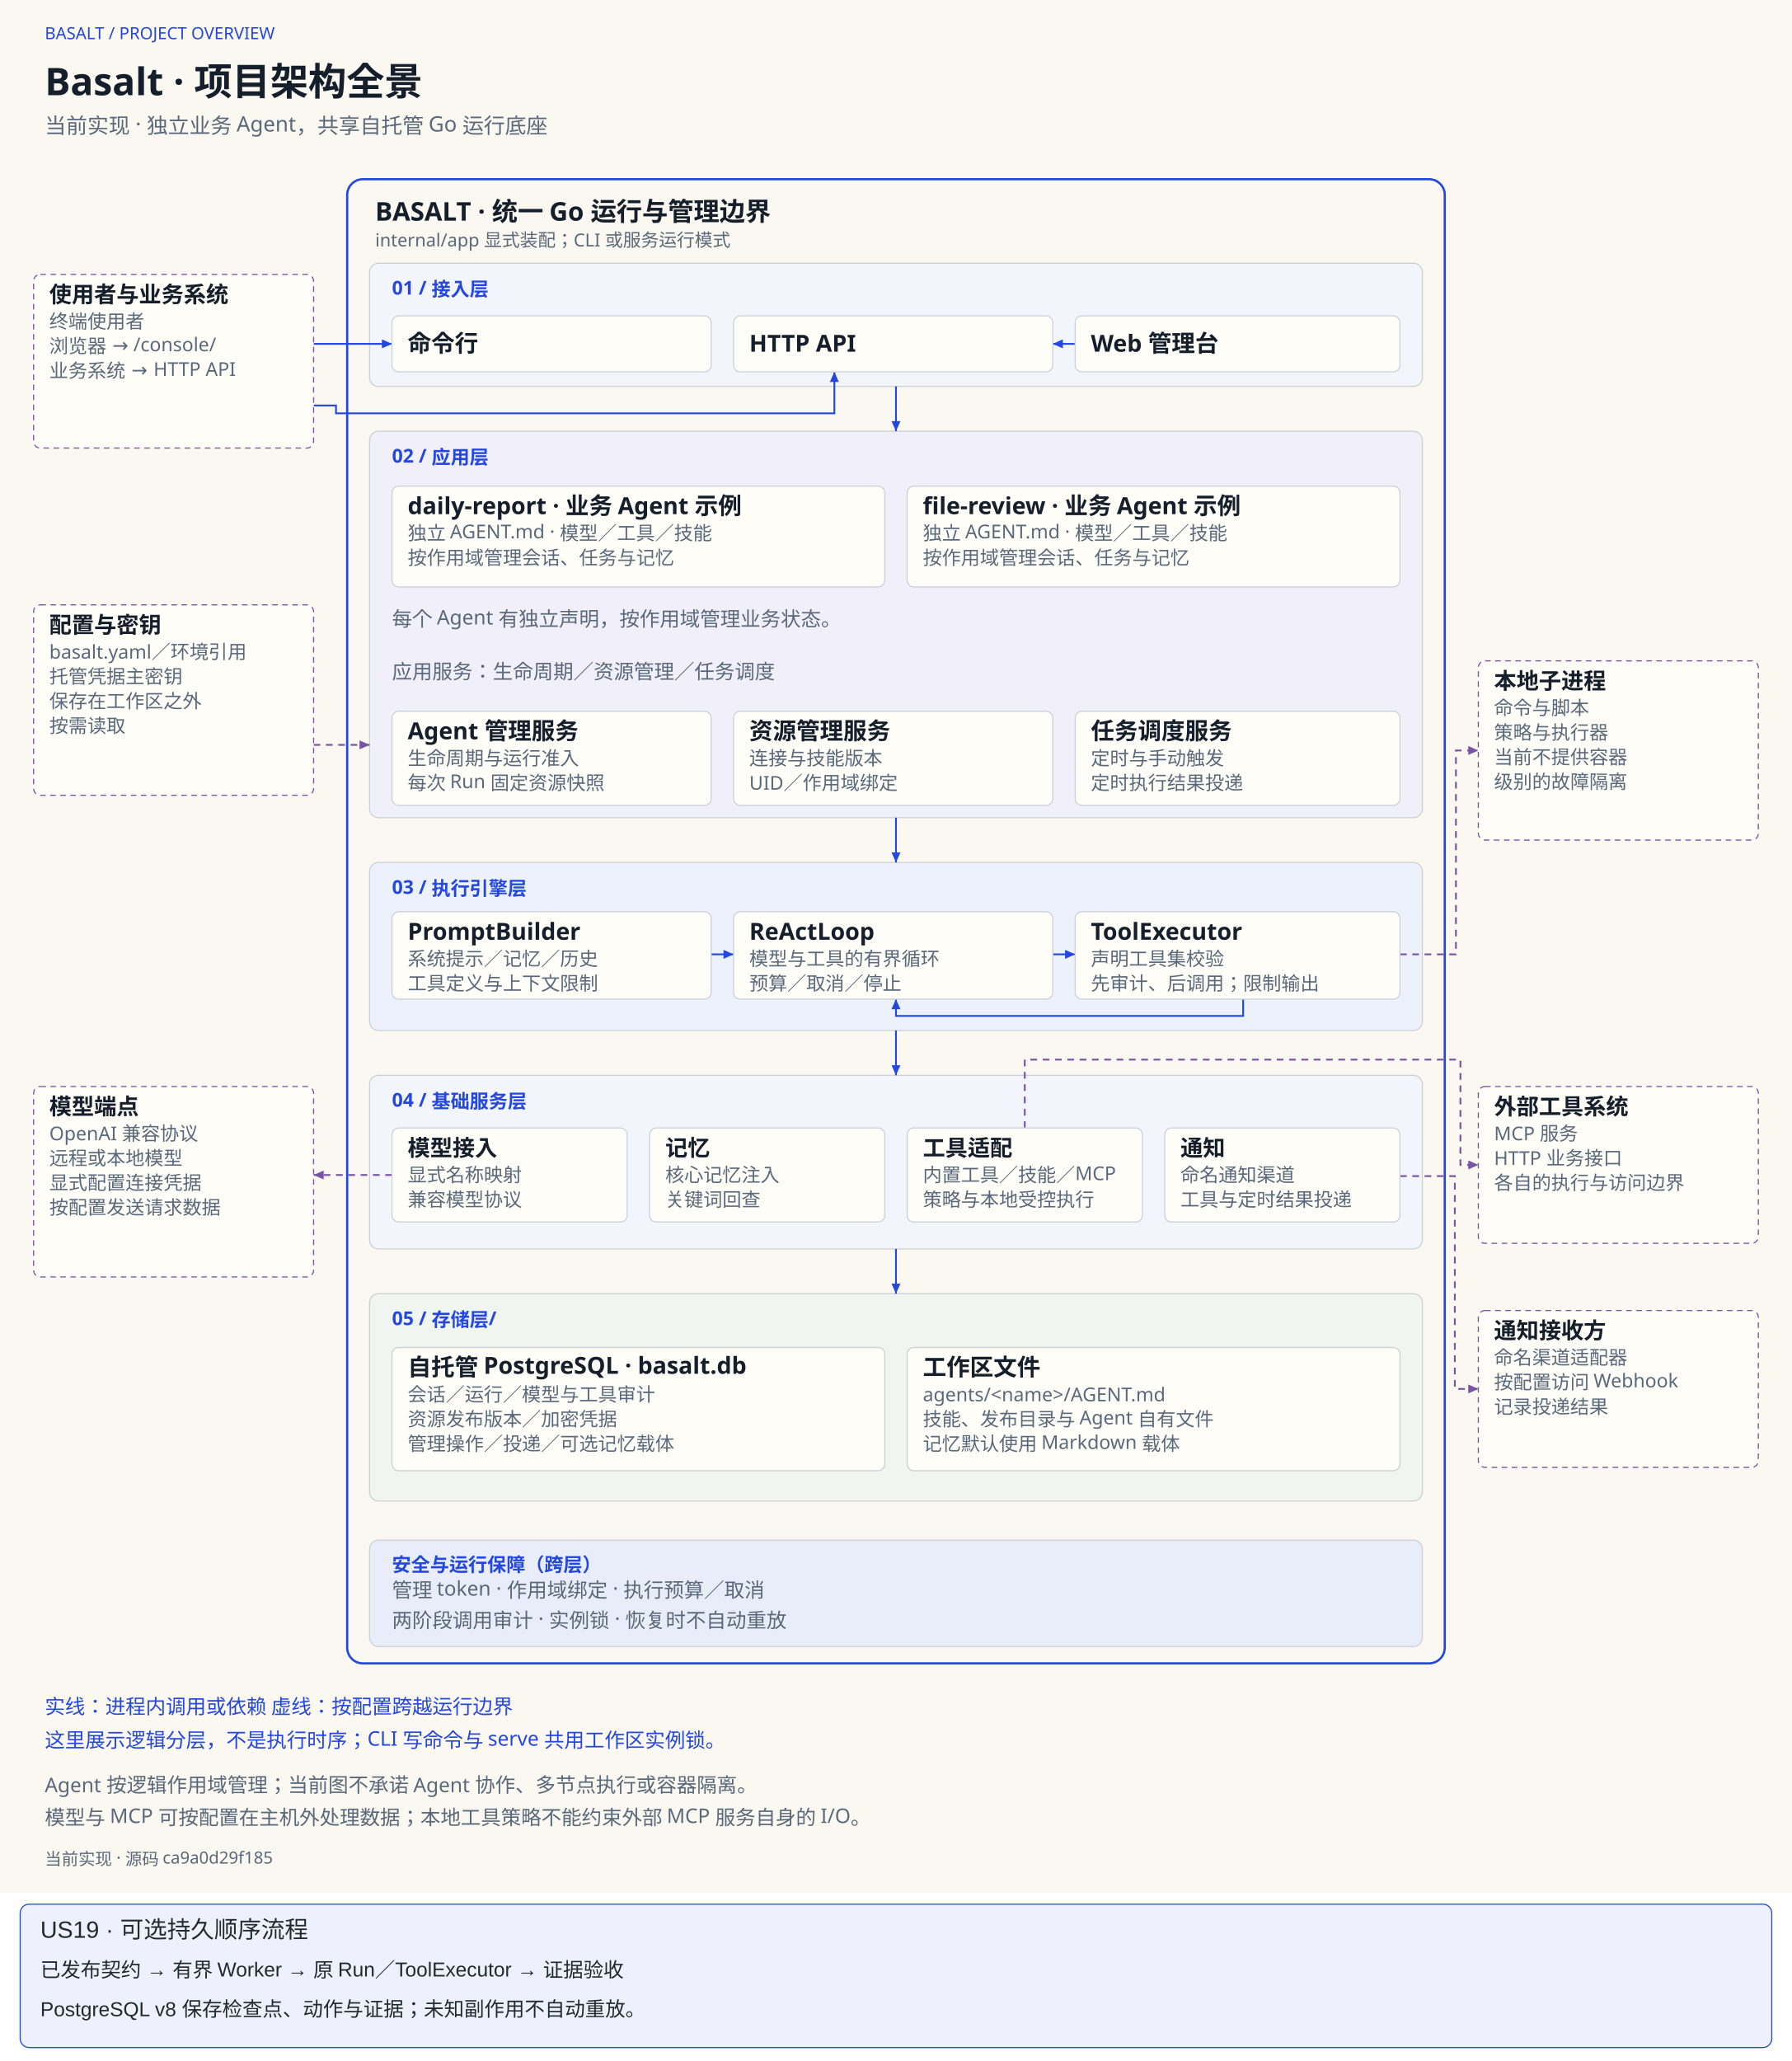
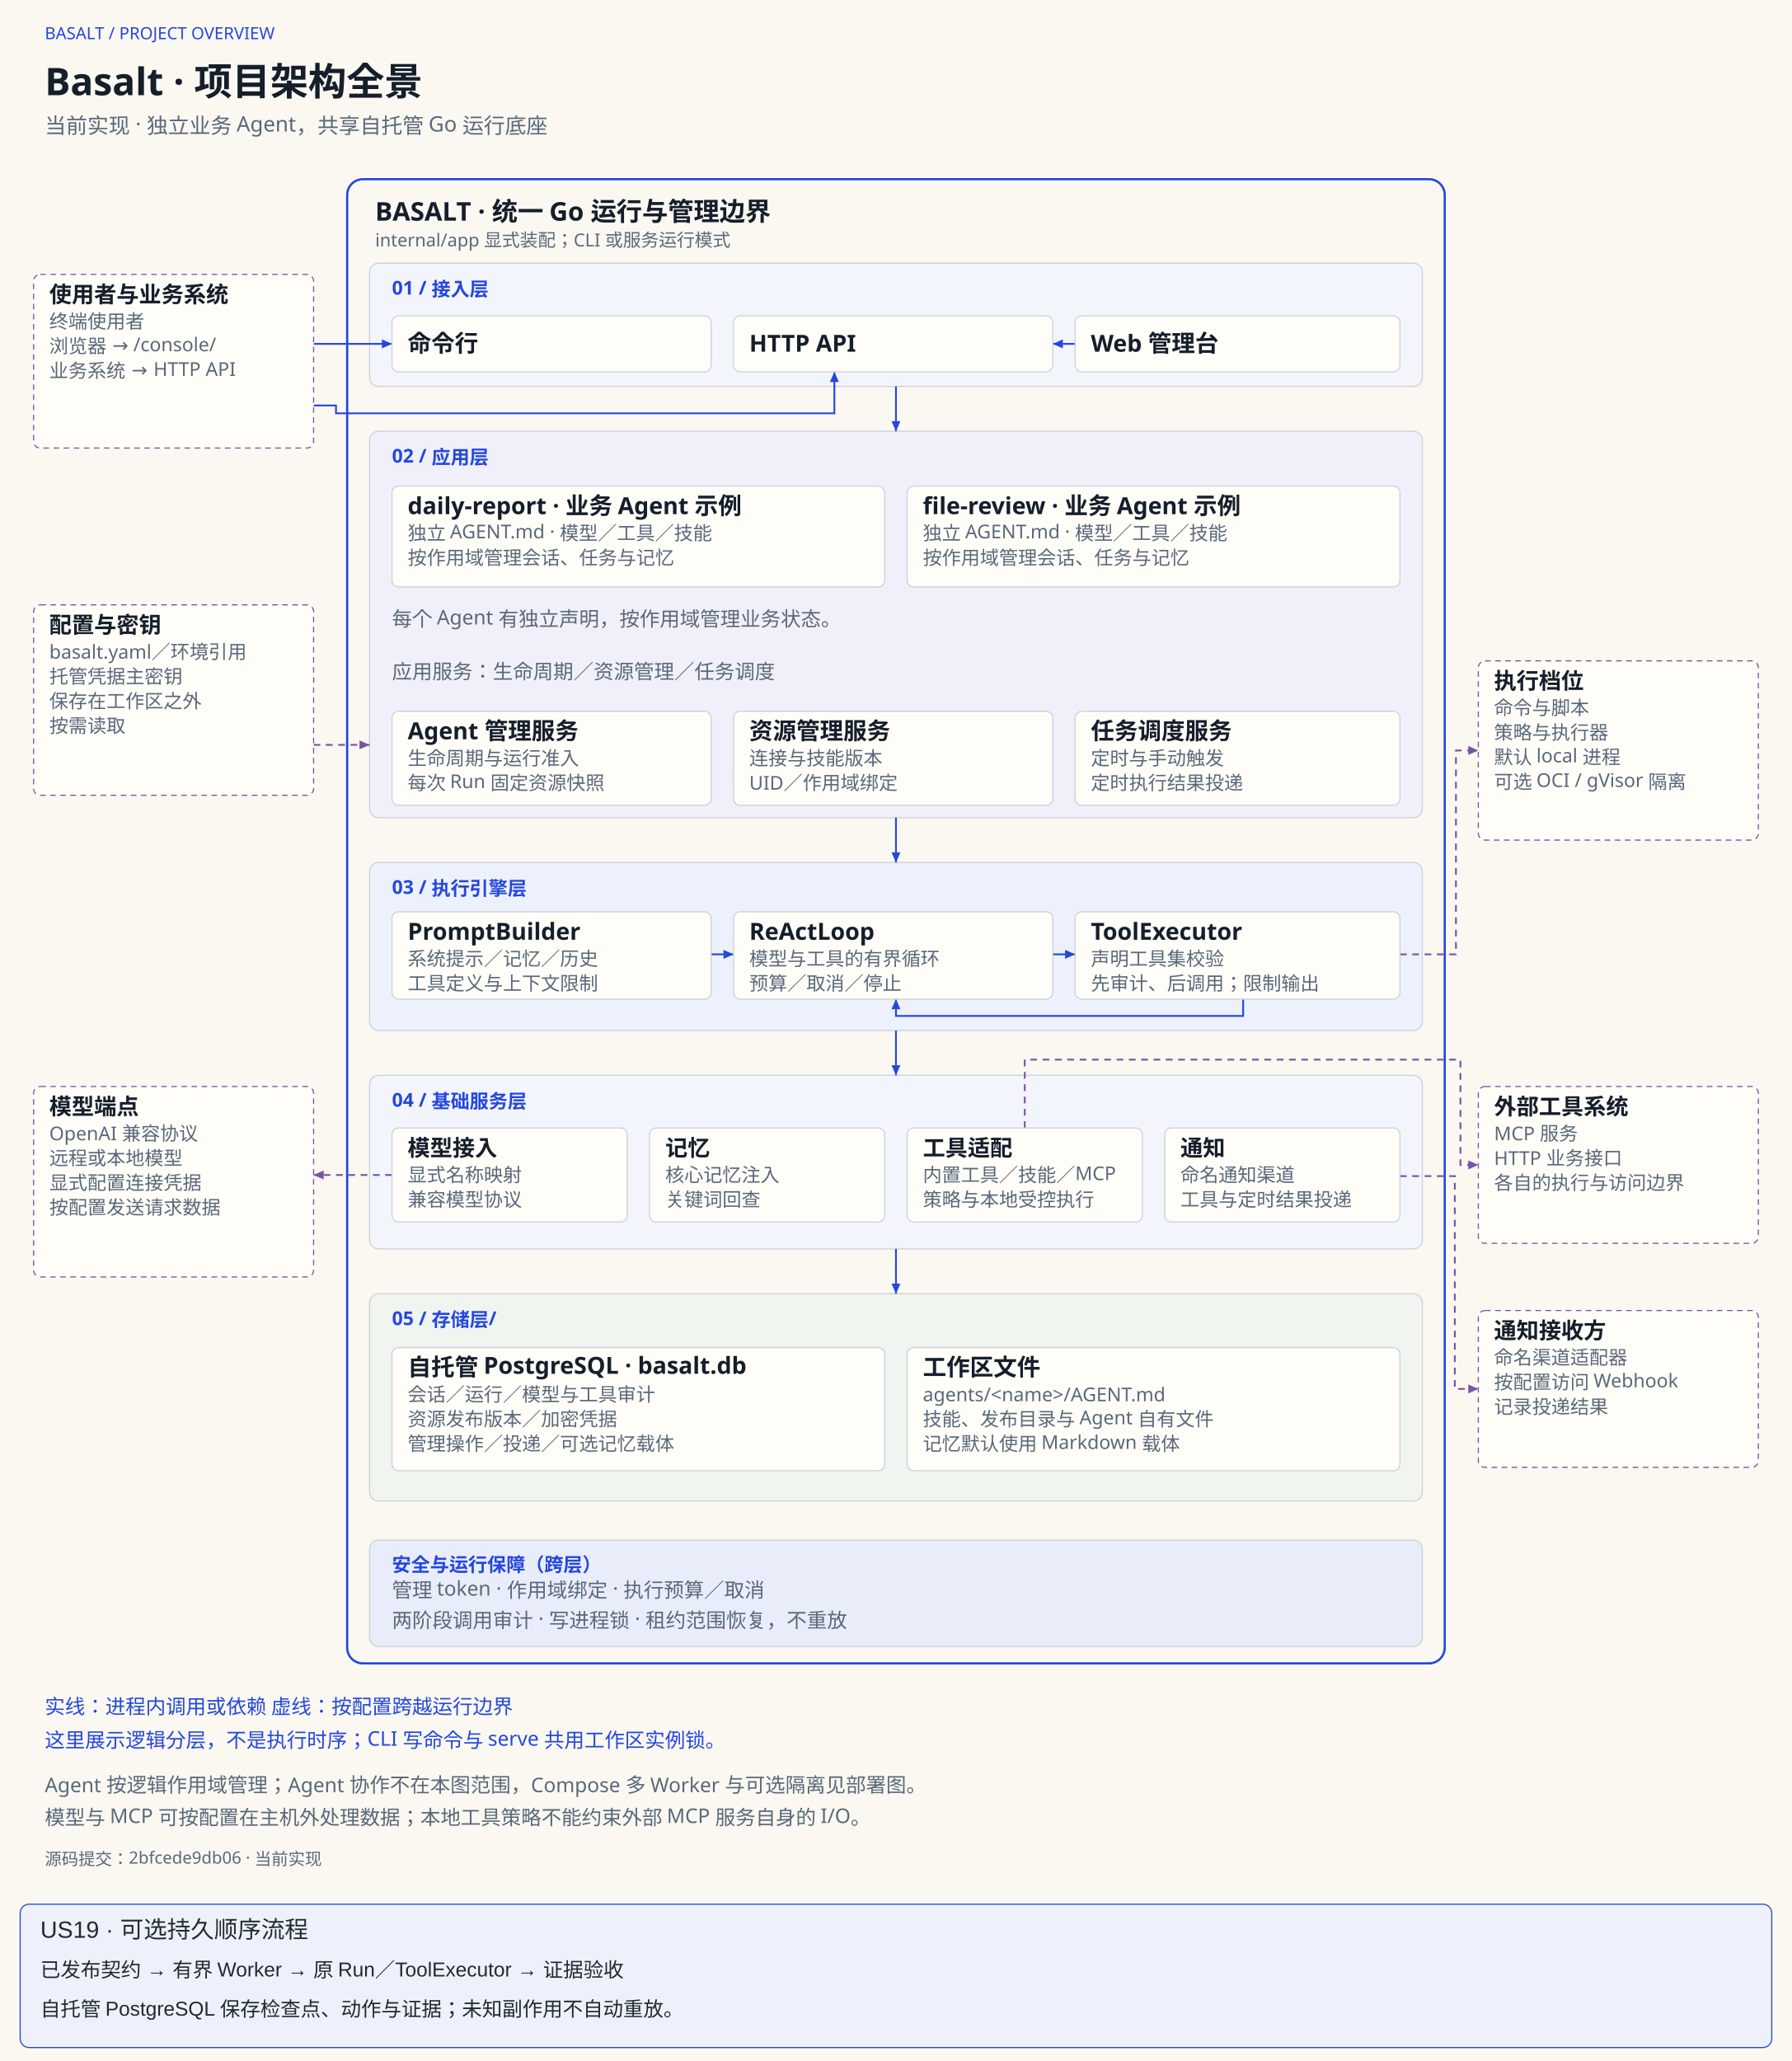
- <svg xmlns="http://www.w3.org/2000/svg" viewBox="0 0 1600 1840" role="img" aria-labelledby="overview-title overview-desc" data-diagram-id="project-overview" data-source-commit="ca9a0d29f185a548b14b595e6068c52df1c3cdf4" data-working-tree-feature="US19">
+ <svg xmlns="http://www.w3.org/2000/svg" viewBox="0 0 1600 1840" role="img" aria-labelledby="overview-title overview-desc" data-diagram-id="project-overview" data-source-commit="2bfcede9db06baf7cec27f1adb825a8e1ffb3969">
  <defs>
    <marker id="arrow" viewBox="0 0 10 10" refX="9" refY="5" markerWidth="7" markerHeight="7" orient="auto">
      <path d="M0 0L10 5L0 10Z" fill="#2447df" />
    </marker>
    <marker id="external-arrow" viewBox="0 0 10 10" refX="9" refY="5" markerWidth="7" markerHeight="7" orient="auto">
      <path d="M0 0L10 5L0 10Z" fill="#7953a6" />
    </marker>
  </defs>
-   <rect width="1600" height="1690" fill="#faf8f1" />
+   <rect width="1600" height="1840" fill="#faf8f1" />
  <g font-family="sans-serif">
    <text x="40" y="35" font-size="15" fill="#2447df">BASALT / PROJECT OVERVIEW</text>
    <text x="40" y="85" font-size="34" fill="#151e2b" font-weight="600">Basalt · 项目架构全景</text>
    <text x="40" y="119" font-size="19" fill="#59687a">当前实现 · 独立业务 Agent，共享自托管 Go 运行底座</text>
    <rect x="310" y="160" width="980" height="1325" rx="14" fill="none" stroke="#2447df" stroke-width="2" />
    <text x="335" y="197" font-size="23" fill="#151e2b" font-weight="600">BASALT · 统一 Go 运行与管理边界</text>
    <text x="335" y="220" font-size="16" fill="#59687a">internal/app 显式装配；CLI 或服务运行模式</text>
    <rect x="330" y="235" width="940" height="110" rx="8" fill="#f3f5fc" stroke="#ccd1d8" />
    <text x="350" y="263" font-size="17" fill="#2447df" font-weight="600">01 / 接入层</text>
    <rect x="330" y="385" width="940" height="345" rx="8" fill="#f1f0fa" stroke="#ccd1d8" />
    <text x="350" y="413" font-size="17" fill="#2447df" font-weight="600">02 / 应用层</text>
    <rect x="330" y="770" width="940" height="150" rx="8" fill="#edf1fb" stroke="#ccd1d8" />
    <text x="350" y="798" font-size="17" fill="#2447df" font-weight="600">03 / 执行引擎层</text>
    <rect x="330" y="960" width="940" height="155" rx="8" fill="#f3f5fc" stroke="#ccd1d8" />
    <text x="350" y="988" font-size="17" fill="#2447df" font-weight="600">04 / 基础服务层</text>
    <rect x="330" y="1155" width="940" height="185" rx="8" fill="#f0f5ef" stroke="#ccd1d8" />
    <text x="350" y="1183" font-size="17" fill="#2447df" font-weight="600">05 / 存储层/</text>
    <rect x="330" y="1375" width="940" height="95" rx="8" fill="#e9edf9" stroke="#ccd1d8" />
    <text x="350" y="1403" font-size="17" fill="#2447df" font-weight="600">安全与运行保障（跨层）</text>
    <path data-edge-id="layer-0" d="M800 345 L800 385" fill="none" stroke="#2447df" stroke-width="1.6" />
    <polygon points="800,385 796,376 804,376" fill="#2447df" />
    <path data-edge-id="layer-1" d="M800 730 L800 770" fill="none" stroke="#2447df" stroke-width="1.6" />
    <polygon points="800,770 796,761 804,761" fill="#2447df" />
    <path data-edge-id="layer-2" d="M800 920 L800 960" fill="none" stroke="#2447df" stroke-width="1.6" />
    <polygon points="800,960 796,951 804,951" fill="#2447df" />
    <path data-edge-id="layer-3" d="M800 1115 L800 1155" fill="none" stroke="#2447df" stroke-width="1.6" />
    <polygon points="800,1155 796,1146 804,1146" fill="#2447df" />
    <path data-edge-id="console-api" d="M960 307 L940 307" fill="none" stroke="#2447df" stroke-width="1.6" />
    <polygon points="940,307 949,303 949,311" fill="#2447df" />
    <path data-edge-id="cli-entry" d="M280 307 L350 307" fill="none" stroke="#2447df" stroke-width="1.6" />
    <polygon points="350,307 341,311 341,303" fill="#2447df" />
    <path data-edge-id="api-entry" d="M280 362 L300 362 L300 369 L745 369 L745 332" fill="none" stroke="#2447df" stroke-width="1.6" />
    <polygon points="745,332 749,341 741,341" fill="#2447df" />
    <path data-edge-id="config-input" d="M280 665 L330 665" fill="none" stroke="#7953a6" stroke-width="1.6" stroke-dasharray="6 5" />
    <polygon points="330,665 321,669 321,661" fill="#7953a6" />
    <path data-edge-id="prompt-loop" d="M635 852 L655 852" fill="none" stroke="#2447df" stroke-width="1.6" />
    <polygon points="655,852 646,856 646,848" fill="#2447df" />
    <path data-edge-id="loop-tool" d="M940 852 L960 852" fill="none" stroke="#2447df" stroke-width="1.6" />
    <polygon points="960,852 951,856 951,848" fill="#2447df" />
    <path data-edge-id="tool-result" d="M1110 892 L1110 907 L800 907 L800 892" fill="none" stroke="#2447df" stroke-width="1.6" />
    <polygon points="800,892 804,901 796,901" fill="#2447df" />
    <path data-edge-id="model-call" d="M350 1049 L280 1049" fill="none" stroke="#7953a6" stroke-width="1.6" stroke-dasharray="6 5" />
    <polygon points="280,1049 289,1045 289,1053" fill="#7953a6" />
    <path data-edge-id="local-call" d="M1250 852 L1300 852 L1300 670 L1320 670" fill="none" stroke="#7953a6" stroke-width="1.6" stroke-dasharray="6 5" />
    <polygon points="1320,670 1311,674 1311,666" fill="#7953a6" />
    <path data-edge-id="mcp-call" d="M915 1007 L915 946 L1304 946 L1304 1040 L1320 1040" fill="none" stroke="#7953a6" stroke-width="1.6" stroke-dasharray="6 5" />
    <polygon points="1320,1040 1311,1044 1311,1036" fill="#7953a6" />
    <path data-edge-id="notify-call" d="M1250 1050 L1299 1050 L1299 1240 L1320 1240" fill="none" stroke="#7953a6" stroke-width="1.6" stroke-dasharray="6 5" />
    <polygon points="1320,1240 1311,1244 1311,1236" fill="#7953a6" />
    <g data-node-id="cli">
      <rect x="350" y="282" width="285" height="50" rx="6" fill="#fffdf8" stroke="#ccd1d8" />
      <text x="364" y="314" font-size="21" fill="#151e2b" font-weight="600">命令行</text>
    </g>
    <g data-node-id="api">
      <rect x="655" y="282" width="285" height="50" rx="6" fill="#fffdf8" stroke="#ccd1d8" />
      <text x="669" y="314" font-size="21" fill="#151e2b" font-weight="600">HTTP API</text>
    </g>
    <g data-node-id="console">
      <rect x="960" y="282" width="290" height="50" rx="6" fill="#fffdf8" stroke="#ccd1d8" />
      <text x="974" y="314" font-size="21" fill="#151e2b" font-weight="600">Web 管理台</text>
    </g>
    <g data-node-id="report-agent">
      <rect x="350" y="434" width="440" height="90" rx="6" fill="#fffdf8" stroke="#ccd1d8" />
      <text x="364" y="459" font-size="21" fill="#151e2b" font-weight="600">daily-report · 业务 Agent 示例</text>
      <text x="364" y="482" font-size="17" fill="#59687a">独立 AGENT.md · 模型／工具／技能</text>
      <text x="364" y="504" font-size="17" fill="#59687a">按作用域管理会话、任务与记忆</text>
    </g>
    <g data-node-id="review-agent">
      <rect x="810" y="434" width="440" height="90" rx="6" fill="#fffdf8" stroke="#ccd1d8" />
      <text x="824" y="459" font-size="21" fill="#151e2b" font-weight="600">file-review · 业务 Agent 示例</text>
      <text x="824" y="482" font-size="17" fill="#59687a">独立 AGENT.md · 模型／工具／技能</text>
      <text x="824" y="504" font-size="17" fill="#59687a">按作用域管理会话、任务与记忆</text>
    </g>
    <g data-node-id="admission">
      <rect x="350" y="635" width="285" height="84" rx="6" fill="#fffdf8" stroke="#ccd1d8" />
      <text x="364" y="660" font-size="21" fill="#151e2b" font-weight="600">Agent 管理服务</text>
      <text x="364" y="683" font-size="17" fill="#59687a">生命周期与运行准入</text>
      <text x="364" y="705" font-size="17" fill="#59687a">每次 Run 固定资源快照</text>
    </g>
    <g data-node-id="resources">
      <rect x="655" y="635" width="285" height="84" rx="6" fill="#fffdf8" stroke="#ccd1d8" />
      <text x="669" y="660" font-size="21" fill="#151e2b" font-weight="600">资源管理服务</text>
      <text x="669" y="683" font-size="17" fill="#59687a">连接与技能版本</text>
      <text x="669" y="705" font-size="17" fill="#59687a">UID／作用域绑定</text>
    </g>
    <g data-node-id="scheduler">
      <rect x="960" y="635" width="290" height="84" rx="6" fill="#fffdf8" stroke="#ccd1d8" />
      <text x="974" y="660" font-size="21" fill="#151e2b" font-weight="600">任务调度服务</text>
      <text x="974" y="683" font-size="17" fill="#59687a">定时与手动触发</text>
      <text x="974" y="705" font-size="17" fill="#59687a">定时执行结果投递</text>
    </g>
    <g data-node-id="prompt">
      <rect x="350" y="814" width="285" height="78" rx="6" fill="#fffdf8" stroke="#ccd1d8" />
      <text x="364" y="839" font-size="21" fill="#151e2b" font-weight="600">PromptBuilder</text>
      <text x="364" y="862" font-size="17" fill="#59687a">系统提示／记忆／历史</text>
      <text x="364" y="884" font-size="17" fill="#59687a">工具定义与上下文限制</text>
    </g>
    <g data-node-id="loop">
      <rect x="655" y="814" width="285" height="78" rx="6" fill="#fffdf8" stroke="#ccd1d8" />
      <text x="669" y="839" font-size="21" fill="#151e2b" font-weight="600">ReActLoop</text>
      <text x="669" y="862" font-size="17" fill="#59687a">模型与工具的有界循环</text>
      <text x="669" y="884" font-size="17" fill="#59687a">预算／取消／停止</text>
    </g>
    <g data-node-id="executor">
      <rect x="960" y="814" width="290" height="78" rx="6" fill="#fffdf8" stroke="#ccd1d8" />
      <text x="974" y="839" font-size="21" fill="#151e2b" font-weight="600">ToolExecutor</text>
      <text x="974" y="862" font-size="17" fill="#59687a">声明工具集校验</text>
      <text x="974" y="884" font-size="17" fill="#59687a">先审计、后调用；限制输出</text>
    </g>
    <g data-node-id="provider">
      <rect x="350" y="1007" width="210" height="84" rx="6" fill="#fffdf8" stroke="#ccd1d8" />
      <text x="364" y="1032" font-size="20" fill="#151e2b" font-weight="600">模型接入</text>
      <text x="364" y="1055" font-size="17" fill="#59687a">显式名称映射</text>
      <text x="364" y="1077" font-size="17" fill="#59687a">兼容模型协议</text>
    </g>
    <g data-node-id="memory">
      <rect x="580" y="1007" width="210" height="84" rx="6" fill="#fffdf8" stroke="#ccd1d8" />
      <text x="594" y="1032" font-size="20" fill="#151e2b" font-weight="600">记忆</text>
      <text x="594" y="1055" font-size="17" fill="#59687a">核心记忆注入</text>
      <text x="594" y="1077" font-size="17" fill="#59687a">关键词回查</text>
    </g>
    <g data-node-id="tools">
      <rect x="810" y="1007" width="210" height="84" rx="6" fill="#fffdf8" stroke="#ccd1d8" />
      <text x="824" y="1032" font-size="20" fill="#151e2b" font-weight="600">工具适配</text>
      <text x="824" y="1055" font-size="17" fill="#59687a">内置工具／技能／MCP</text>
      <text x="824" y="1077" font-size="17" fill="#59687a">策略与本地受控执行</text>
    </g>
    <g data-node-id="notify">
      <rect x="1040" y="1007" width="210" height="84" rx="6" fill="#fffdf8" stroke="#ccd1d8" />
      <text x="1054" y="1032" font-size="20" fill="#151e2b" font-weight="600">通知</text>
      <text x="1054" y="1055" font-size="17" fill="#59687a">命名通知渠道</text>
      <text x="1054" y="1077" font-size="17" fill="#59687a">工具与定时结果投递</text>
    </g>
    <g data-node-id="sqlite">
      <rect x="350" y="1203" width="440" height="110" rx="6" fill="#fffdf8" stroke="#ccd1d8" />
      <text x="364" y="1228" font-size="21" fill="#151e2b" font-weight="600">自托管 PostgreSQL · basalt.db</text>
      <text x="364" y="1251" font-size="17" fill="#59687a">会话／运行／模型与工具审计</text>
      <text x="364" y="1273" font-size="17" fill="#59687a">资源发布版本／加密凭据</text>
      <text x="364" y="1295" font-size="17" fill="#59687a">管理操作／投递／可选记忆载体</text>
    </g>
    <g data-node-id="files">
      <rect x="810" y="1203" width="440" height="110" rx="6" fill="#fffdf8" stroke="#ccd1d8" />
      <text x="824" y="1228" font-size="21" fill="#151e2b" font-weight="600">工作区文件</text>
      <text x="824" y="1251" font-size="17" fill="#59687a">agents/&lt;name&gt;/AGENT.md</text>
      <text x="824" y="1273" font-size="17" fill="#59687a">技能、发布目录与 Agent 自有文件</text>
      <text x="824" y="1295" font-size="17" fill="#59687a">记忆默认使用 Markdown 载体</text>
    </g>
    <g data-node-id="users">
      <rect x="30" y="245" width="250" height="155" rx="6" fill="#fffdf8" stroke="#7953a6" stroke-dasharray="5 4" />
      <text x="44" y="270" font-size="20" fill="#151e2b" font-weight="600">使用者与业务系统</text>
      <text x="44" y="293" font-size="17" fill="#59687a">终端使用者</text>
      <text x="44" y="315" font-size="17" fill="#59687a">浏览器 → /console/</text>
      <text x="44" y="337" font-size="17" fill="#59687a">业务系统 → HTTP API</text>
    </g>
    <g data-node-id="config">
      <rect x="30" y="540" width="250" height="170" rx="6" fill="#fffdf8" stroke="#7953a6" stroke-dasharray="5 4" />
      <text x="44" y="565" font-size="20" fill="#151e2b" font-weight="600">配置与密钥</text>
      <text x="44" y="588" font-size="17" fill="#59687a">basalt.yaml／环境引用</text>
      <text x="44" y="610" font-size="17" fill="#59687a">托管凭据主密钥</text>
      <text x="44" y="632" font-size="17" fill="#59687a">保存在工作区之外</text>
      <text x="44" y="654" font-size="17" fill="#59687a">按需读取</text>
    </g>
    <g data-node-id="models">
      <rect x="30" y="970" width="250" height="170" rx="6" fill="#fffdf8" stroke="#7953a6" stroke-dasharray="5 4" />
      <text x="44" y="995" font-size="20" fill="#151e2b" font-weight="600">模型端点</text>
      <text x="44" y="1018" font-size="17" fill="#59687a">OpenAI 兼容协议</text>
      <text x="44" y="1040" font-size="17" fill="#59687a">远程或本地模型</text>
      <text x="44" y="1062" font-size="17" fill="#59687a">显式配置连接凭据</text>
      <text x="44" y="1084" font-size="17" fill="#59687a">按配置发送请求数据</text>
    </g>
    <g data-node-id="processes">
      <rect x="1320" y="590" width="250" height="160" rx="6" fill="#fffdf8" stroke="#7953a6" stroke-dasharray="5 4" />
-       <text x="1334" y="615" font-size="20" fill="#151e2b" font-weight="600">本地子进程</text>
+       <text x="1334" y="615" font-size="20" fill="#151e2b" font-weight="600">执行档位</text>
      <text x="1334" y="638" font-size="17" fill="#59687a">命令与脚本</text>
      <text x="1334" y="660" font-size="17" fill="#59687a">策略与执行器</text>
-       <text x="1334" y="682" font-size="17" fill="#59687a">当前不提供容器</text>
-       <text x="1334" y="704" font-size="17" fill="#59687a">级别的故障隔离</text>
+       <text x="1334" y="682" font-size="17" fill="#59687a">默认 local 进程</text>
+       <text x="1334" y="704" font-size="17" fill="#59687a">可选 OCI / gVisor 隔离</text>
    </g>
    <g data-node-id="mcp">
      <rect x="1320" y="970" width="250" height="140" rx="6" fill="#fffdf8" stroke="#7953a6" stroke-dasharray="5 4" />
      <text x="1334" y="995" font-size="20" fill="#151e2b" font-weight="600">外部工具系统</text>
      <text x="1334" y="1018" font-size="17" fill="#59687a">MCP 服务</text>
      <text x="1334" y="1040" font-size="17" fill="#59687a">HTTP 业务接口</text>
      <text x="1334" y="1062" font-size="17" fill="#59687a">各自的执行与访问边界</text>
    </g>
    <g data-node-id="destinations">
      <rect x="1320" y="1170" width="250" height="140" rx="6" fill="#fffdf8" stroke="#7953a6" stroke-dasharray="5 4" />
      <text x="1334" y="1195" font-size="20" fill="#151e2b" font-weight="600">通知接收方</text>
      <text x="1334" y="1218" font-size="17" fill="#59687a">命名渠道适配器</text>
      <text x="1334" y="1240" font-size="17" fill="#59687a">按配置访问 Webhook</text>
      <text x="1334" y="1262" font-size="17" fill="#59687a">记录投递结果</text>
    </g>
    <text x="350" y="559" font-size="18" fill="#59687a">每个 Agent 有独立声明，按作用域管理业务状态。</text>
    <text x="350" y="606" font-size="18" fill="#59687a">应用服务：生命周期／资源管理／任务调度</text>
    <text x="350" y="1426" font-size="18" fill="#59687a">管理 token · 作用域绑定 · 执行预算／取消</text>
-     <text x="350" y="1453" font-size="18" fill="#59687a">两阶段调用审计 · 实例锁 · 恢复时不自动重放</text>
+     <text x="350" y="1453" font-size="18" fill="#59687a">两阶段调用审计 · 写进程锁 · 租约范围恢复，不重放</text>
    <text x="40" y="1530" font-size="18" fill="#2447df">实线：进程内调用或依赖     虚线：按配置跨越运行边界</text>
    <text x="40" y="1560" font-size="18" fill="#2447df">这里展示逻辑分层，不是执行时序；CLI 写命令与 serve 共用工作区实例锁。</text>
-     <text x="40" y="1600" font-size="18" fill="#59687a">Agent 按逻辑作用域管理；当前图不承诺 Agent 协作、多节点执行或容器隔离。</text>
+     <text x="40" y="1600" font-size="18" fill="#59687a">Agent 按逻辑作用域管理；Agent 协作不在本图范围，Compose 多 Worker 与可选隔离见部署图。</text>
    <text x="40" y="1629" font-size="18" fill="#59687a">模型与 MCP 可按配置在主机外处理数据；本地工具策略不能约束外部 MCP 服务自身的 I/O。</text>
-     <text x="40" y="1665" font-size="15" fill="#59687a">当前实现 · 源码 ca9a0d29f185</text>
+     <text x="40" y="1665" font-size="15" fill="#59687a">源码提交：2bfcede9db06 · 当前实现</text>
  </g>
  <g id="us19-flow" font-family="Arial, Microsoft YaHei, sans-serif">
    <rect x="18" y="1700" width="1564" height="128" rx="8" fill="#eef1fb" stroke="#244bd8" />
    <text x="36" y="1730" font-size="21" fill="#202b30">US19 · 可选持久顺序流程</text>
    <text x="36" y="1765" font-size="18" fill="#202b30">已发布契约 → 有界 Worker → 原 Run／ToolExecutor → 证据验收</text>
-     <text x="36" y="1800" font-size="18" fill="#202b30">PostgreSQL v8 保存检查点、动作与证据；未知副作用不自动重放。</text>
+     <text x="36" y="1800" font-size="18" fill="#202b30">自托管 PostgreSQL 保存检查点、动作与证据；未知副作用不自动重放。</text>
  </g>
</svg>
